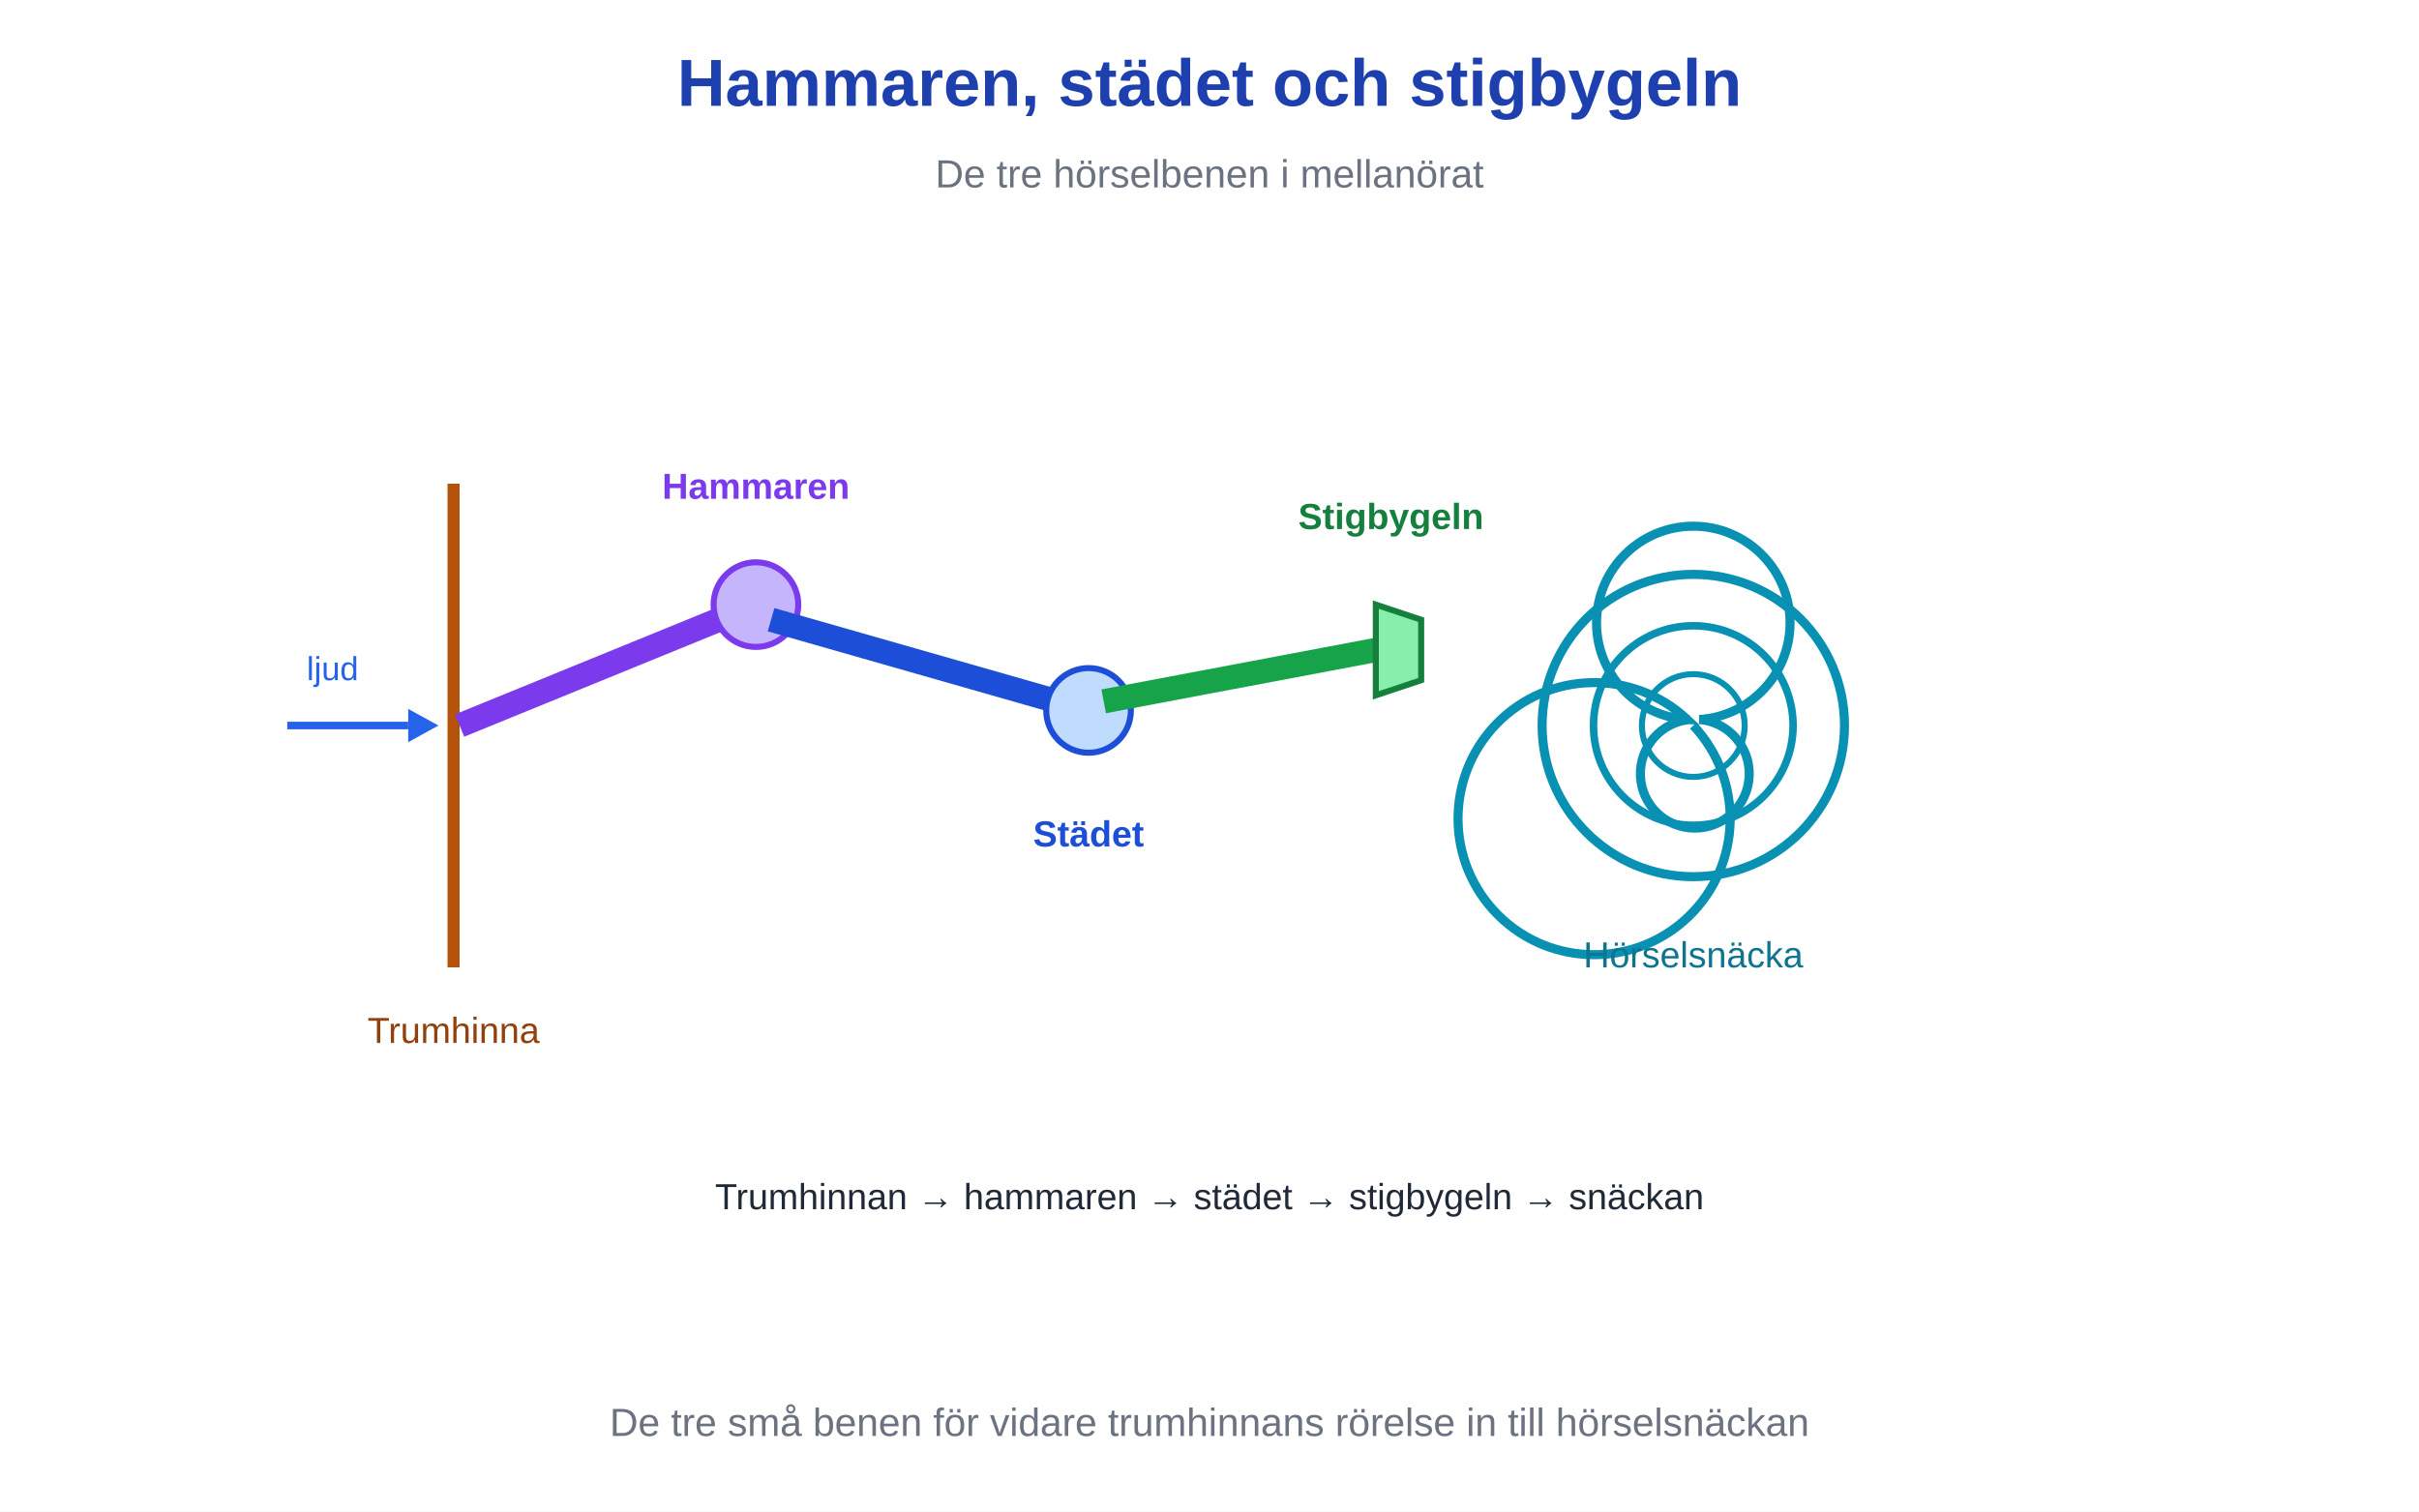
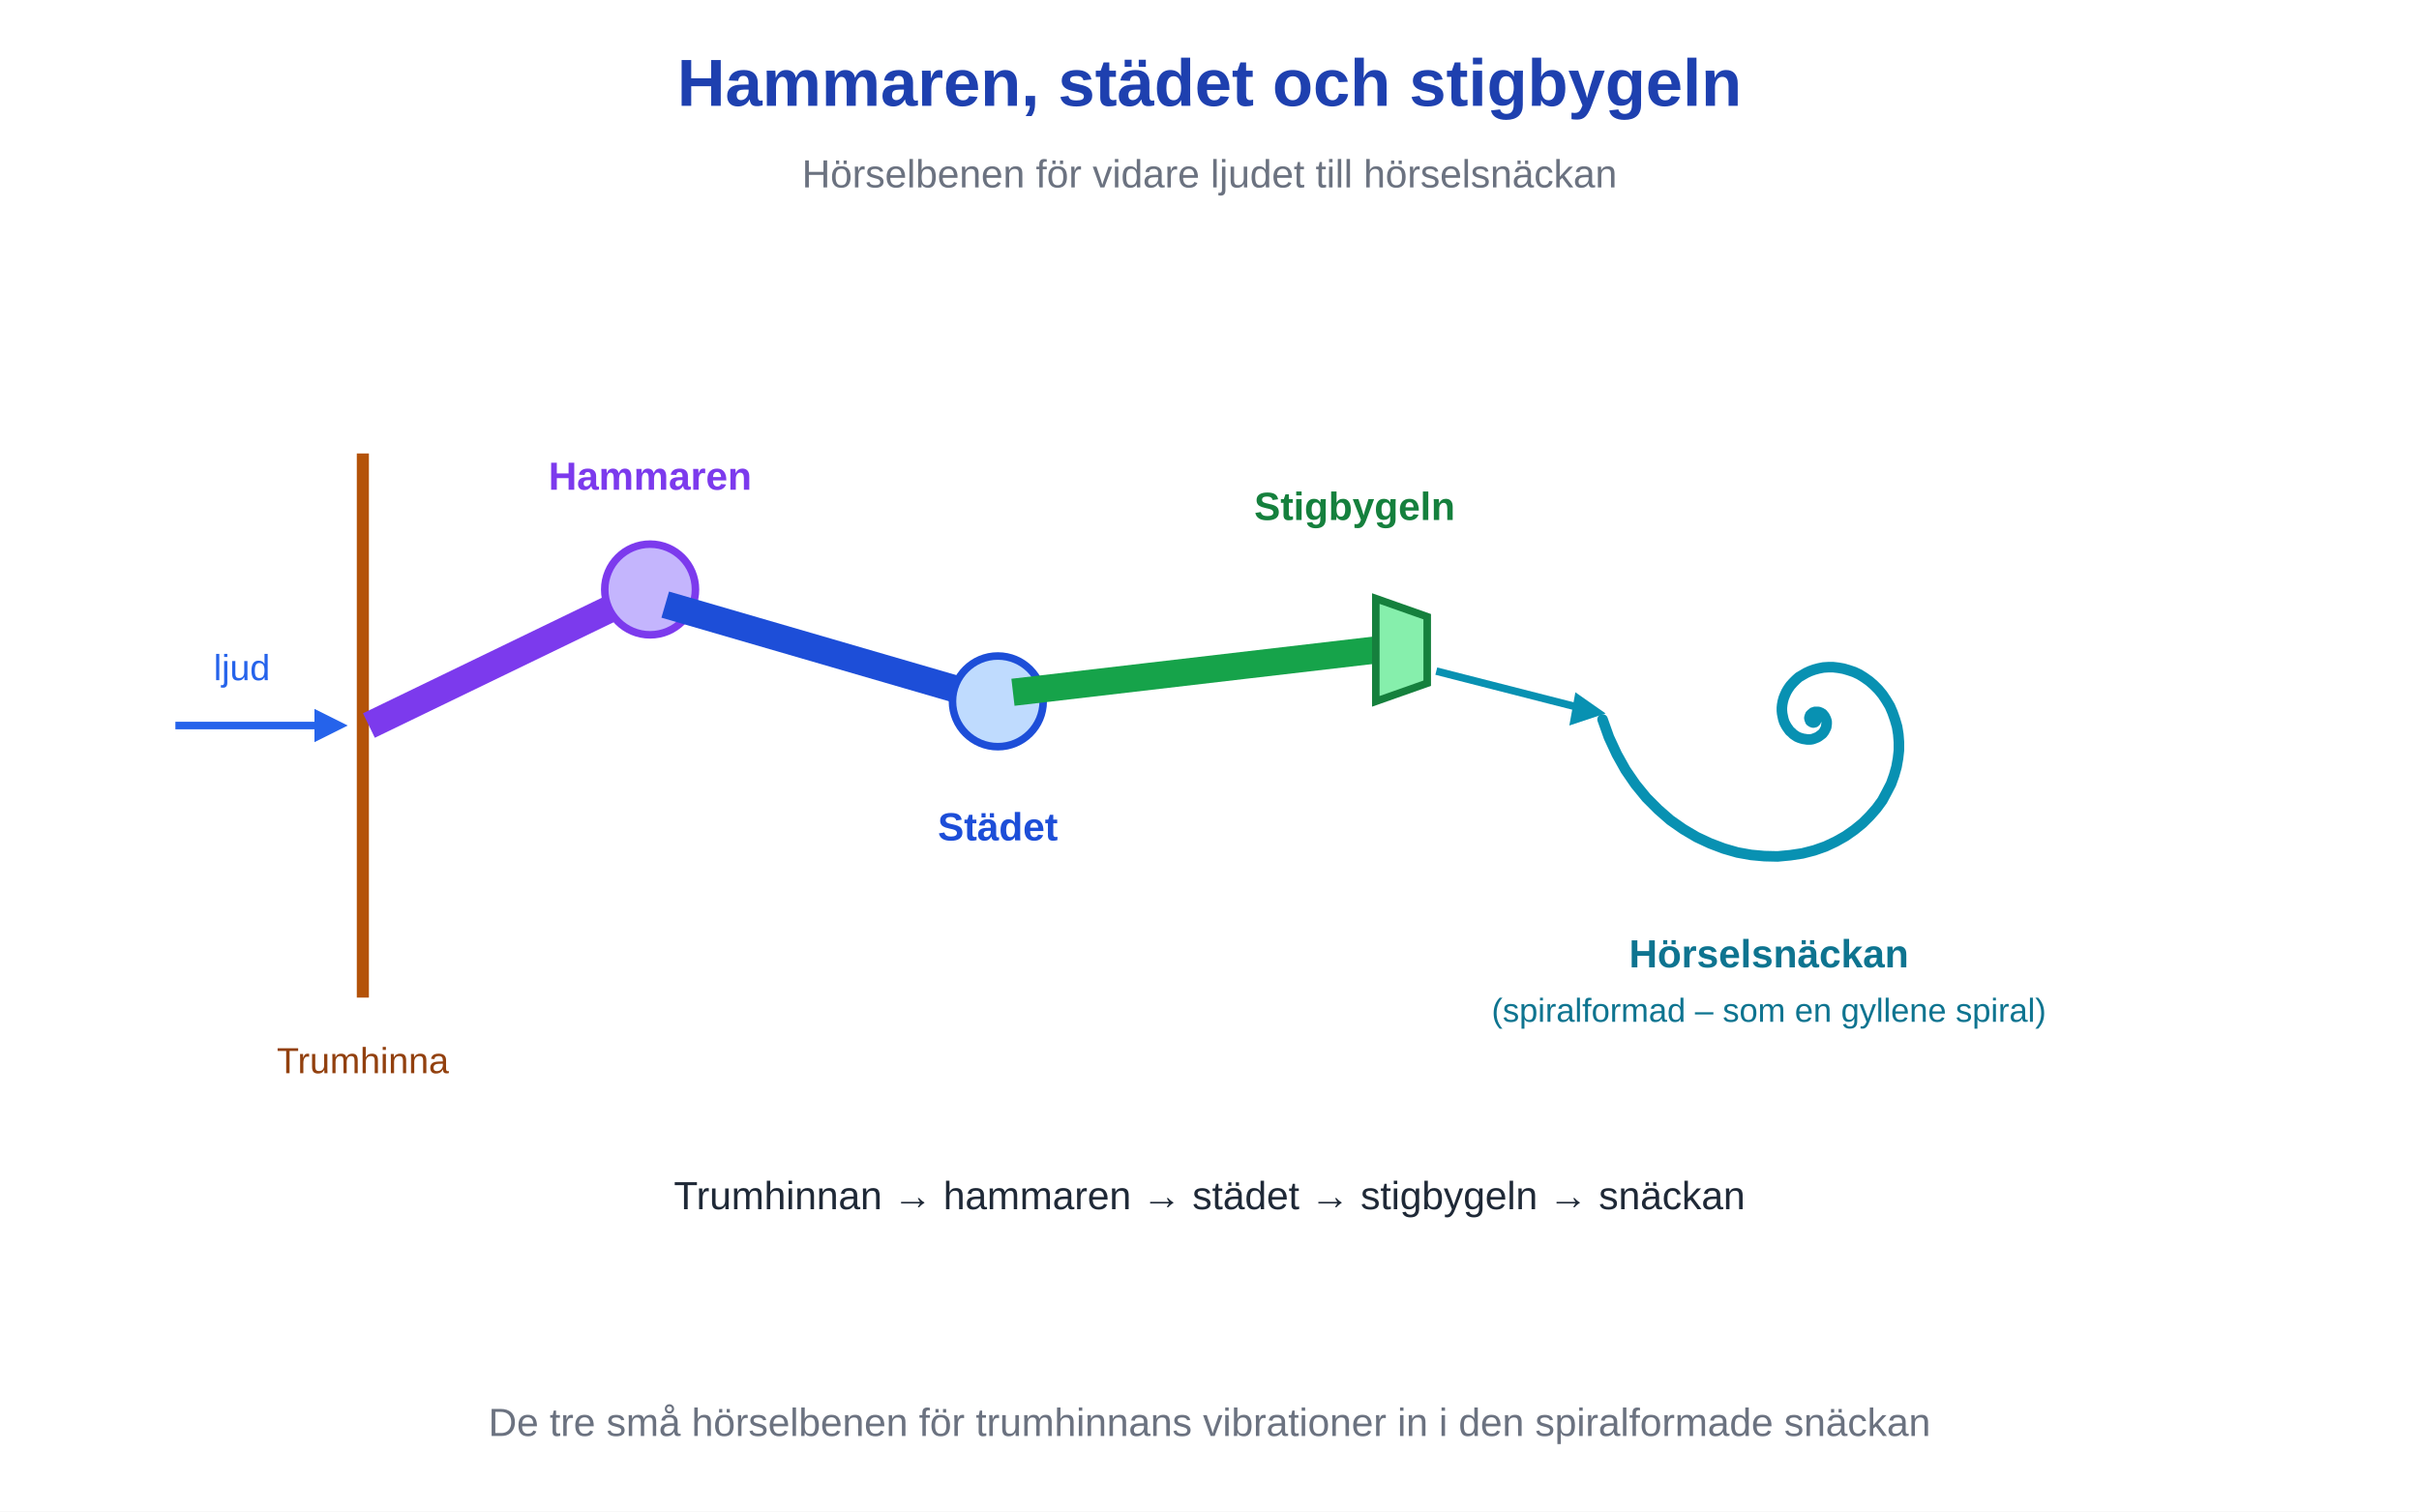
<svg xmlns="http://www.w3.org/2000/svg" viewBox="0 0 800 500" width="800" height="500">
  <rect width="800" height="500" fill="white" />
  <text x="400" y="35" font-family="Arial,sans-serif" font-size="22" fill="#1e40af" text-anchor="middle" font-weight="bold">Hammaren, städet och stigbygeln</text>
-   <text x="400" y="62" font-family="Arial,sans-serif" font-size="13" fill="#6b7280" text-anchor="middle">De tre hörselbenen i mellanörat</text>
-   <line x1="150.0" y1="160.0" x2="150.0" y2="320.0" stroke="#b45309" stroke-width="4" />
-   <text x="150" y="345" font-family="Arial,sans-serif" font-size="12" fill="#92400e" text-anchor="middle">Trumhinna</text>
-   <line x1="95.0" y1="240.0" x2="135.0" y2="240.0" stroke="#2563eb" stroke-width="2.5" />
-   <polygon points="145.0,240.0 135.0,245.5 135.0,234.5" fill="#2563eb" />
-   <text x="110" y="225" font-family="Arial,sans-serif" font-size="11" fill="#2563eb" text-anchor="middle">ljud</text>
-   <line x1="152.0" y1="240.0" x2="250.0" y2="200.0" stroke="#7c3aed" stroke-width="8" />
-   <circle cx="250.0" cy="200.0" r="14.0" fill="#c4b5fd" stroke="#7c3aed" stroke-width="2" />
-   <text x="250" y="165" font-family="Arial,sans-serif" font-size="12" fill="#7c3aed" text-anchor="middle" font-weight="bold">Hammaren</text>
-   <line x1="255.0" y1="205.0" x2="360.0" y2="235.0" stroke="#1d4ed8" stroke-width="8" />
-   <circle cx="360.0" cy="235.0" r="14.0" fill="#bfdbfe" stroke="#1d4ed8" stroke-width="2" />
-   <text x="360" y="280" font-family="Arial,sans-serif" font-size="12" fill="#1d4ed8" text-anchor="middle" font-weight="bold">Städet</text>
-   <line x1="365.0" y1="232.0" x2="455.0" y2="215.0" stroke="#16a34a" stroke-width="8" />
-   <path d="M 455 200 L 470 205 L 470 225 L 455 230 Z" fill="#86efac" stroke="#15803d" stroke-width="2" />
-   <text x="460" y="175" font-family="Arial,sans-serif" font-size="12" fill="#15803d" text-anchor="middle" font-weight="bold">Stigbygeln</text>
-   <path d="M 560 240 m 0 0 a 45 45 0 1 1 -2 -2 a 32 32 0 1 1 4 0 a 18 18 0 1 1 -3 0" fill="none" stroke="#0891b2" stroke-width="3" />
-   <circle cx="560.0" cy="240.0" r="50.0" fill="none" stroke="#0891b2" stroke-width="3" />
-   <circle cx="560.0" cy="240.0" r="33.0" fill="none" stroke="#0891b2" stroke-width="2.5" />
-   <circle cx="560.0" cy="240.0" r="17.0" fill="none" stroke="#0891b2" stroke-width="2" />
-   <text x="560" y="320" font-family="Arial,sans-serif" font-size="12" fill="#0e7490" text-anchor="middle">Hörselsnäcka</text>
-   <text x="400" y="400" font-family="Arial,sans-serif" font-size="12" fill="#1f2937" text-anchor="middle">Trumhinnan → hammaren → städet → stigbygeln → snäckan</text>
-   <text x="400" y="475" font-family="Arial,sans-serif" font-size="13" fill="#6b7280" text-anchor="middle">De tre små benen för vidare trumhinnans rörelse in till hörselsnäckan</text>
+   <text x="400" y="62" font-family="Arial,sans-serif" font-size="13" fill="#6b7280" text-anchor="middle">Hörselbenen för vidare ljudet till hörselsnäckan</text>
+   <line x1="120" y1="150" x2="120" y2="330" stroke="#b45309" stroke-width="4" />
+   <text x="120" y="355" font-family="Arial,sans-serif" font-size="12" fill="#92400e" text-anchor="middle">Trumhinna</text>
+   <line x1="58" y1="240" x2="105" y2="240" stroke="#2563eb" stroke-width="2.5" />
+   <polygon points="115,240 104,245.5 104,234.5" fill="#2563eb" />
+   <text x="80" y="225" font-family="Arial,sans-serif" font-size="12" fill="#2563eb" text-anchor="middle">ljud</text>
+   <line x1="122" y1="240" x2="215" y2="195" stroke="#7c3aed" stroke-width="9" />
+   <circle cx="215" cy="195" r="15" fill="#c4b5fd" stroke="#7c3aed" stroke-width="2.5" />
+   <text x="215" y="162" font-family="Arial,sans-serif" font-size="13" fill="#7c3aed" text-anchor="middle" font-weight="bold">Hammaren</text>
+   <line x1="220" y1="200" x2="330" y2="232" stroke="#1d4ed8" stroke-width="9" />
+   <circle cx="330" cy="232" r="15" fill="#bfdbfe" stroke="#1d4ed8" stroke-width="2.5" />
+   <text x="330" y="278" font-family="Arial,sans-serif" font-size="13" fill="#1d4ed8" text-anchor="middle" font-weight="bold">Städet</text>
+   <line x1="335" y1="229" x2="455" y2="215" stroke="#16a34a" stroke-width="9" />
+   <path d="M 455 198 L 472 204 L 472 226 L 455 232 Z" fill="#86efac" stroke="#15803d" stroke-width="2.5" />
+   <text x="448" y="172" font-family="Arial,sans-serif" font-size="13" fill="#15803d" text-anchor="middle" font-weight="bold">Stigbygeln</text>
+   <line x1="475" y1="222" x2="522" y2="234" stroke="#0891b2" stroke-width="2.5" />
+   <polygon points="531,236 519,240 521,229" fill="#0891b2" />
+   <path d="M 530.0 238.0 L 532.1 243.9 L 534.7 249.5 L 537.6 254.7 L 540.9 259.5 L 544.5 263.9 L 548.4 267.8 L 552.4 271.3 L 556.7 274.3 L 561.1 276.9 L 565.6 279.0 L 570.1 280.7 L 574.6 282.0 L 579.1 282.8 L 583.5 283.2 L 587.9 283.3 L 592.1 282.9 L 596.1 282.3 L 600.0 281.3 L 603.7 280.0 L 607.1 278.4 L 610.3 276.6 L 613.3 274.5 L 616.0 272.3 L 618.4 269.9 L 620.6 267.4 L 622.5 264.8 L 624.0 262.0 L 625.4 259.3 L 626.4 256.5 L 627.2 253.7 L 627.7 250.9 L 628.0 248.2 L 628.0 245.5 L 627.8 242.9 L 627.4 240.4 L 626.7 238.0 L 625.9 235.7 L 625.0 233.6 L 623.8 231.6 L 622.6 229.8 L 621.2 228.1 L 619.7 226.6 L 618.2 225.3 L 616.5 224.1 L 614.9 223.1 L 613.2 222.3 L 611.4 221.7 L 609.7 221.2 L 608.0 220.9 L 606.3 220.7 L 604.6 220.7 L 603.0 220.8 L 601.5 221.1 L 600.0 221.5 L 598.6 222.0 L 597.3 222.6 L 596.1 223.3 L 594.9 224.0 L 593.9 224.9 L 593.0 225.8 L 592.1 226.8 L 591.4 227.8 L 590.8 228.8 L 590.3 229.9 L 589.9 230.9 L 589.6 232.0 L 589.4 233.1 L 589.3 234.1 L 589.3 235.1 L 589.4 236.1 L 589.6 237.1 L 589.8 238.0 L 590.1 238.9 L 590.5 239.7 L 590.9 240.4 L 591.4 241.1 L 591.9 241.8 L 592.5 242.3 L 593.1 242.9 L 593.7 243.3 L 594.3 243.7 L 595.0 244.0 L 595.6 244.2 L 596.3 244.4 L 597.0 244.5 L 597.6 244.6 L 598.2 244.6 L 598.8 244.6 L 599.4 244.5 L 600.0 244.3 L 600.5 244.1 L 601.0 243.9 L 601.5 243.6 L 601.9 243.3 L 602.3 243.0 L 602.7 242.7 L 603.0 242.3 L 603.3 241.9 L 603.5 241.5 L 603.7 241.1 L 603.9 240.7 L 604.0 240.3 L 604.0 239.9 L 604.1 239.5 L 604.1 239.1 L 604.1 238.7 L 604.0 238.3 L 603.9 238.0 L 603.8 237.7 L 603.6 237.4 L 603.5 237.1 L 603.3 236.8 L 603.1 236.6 L 602.9 236.3 L 602.7 236.1 L 602.4 236.0 L 602.2 235.8 L 601.9 235.7 L 601.7 235.6 L 601.4 235.5 L 601.2 235.5 L 600.9 235.5 L 600.7 235.5 L 600.4 235.5 L 600.2 235.5 L 600.0 235.6 L 599.8 235.7 L 599.6 235.7 L 599.4 235.9 L 599.3 236.0 L 599.1 236.1 L 599.0 236.2 L 598.9 236.4 L 598.7 236.5 L 598.7 236.7 L 598.6 236.8 L 598.5 237.0 L 598.5 237.1 L 598.5 237.3 L 598.4 237.4 L 598.4 237.6 L 598.5 237.7 L 598.5 237.9 L 598.5 238.0 L 598.6 238.1 L 598.6 238.2 L 598.7 238.4 L 598.7 238.5 L 598.8 238.6 L 598.9 238.6 L 599.0 238.7 L 599.1 238.8 L 599.2 238.8 L 599.3 238.9 L 599.4 238.9 L 599.5 238.9 L 599.6 239.0 L 599.6 239.0 L 599.7 239.0 L 599.8 239.0 L 599.9 238.9 L 600.0 238.9 L 600.1 238.9 L 600.2 238.9 L 600.2 238.8 L 600.3 238.8 L 600.3 238.7 L 600.4 238.7 L 600.4 238.6 L 600.5 238.6 L 600.5 238.5 L 600.5 238.5 L 600.6 238.4 L 600.6 238.3 L 600.6 238.3 L 600.6 238.2 L 600.6 238.2 L 600.6 238.1 L 600.6 238.1 L 600.6 238.0" fill="none" stroke="#0891b2" stroke-width="3.5" stroke-linecap="round" stroke-linejoin="round" />
+   <text x="585" y="320" font-family="Arial,sans-serif" font-size="13" fill="#0e7490" text-anchor="middle" font-weight="bold">Hörselsnäckan</text>
+   <text x="585" y="338" font-family="Arial,sans-serif" font-size="11" fill="#0e7490" text-anchor="middle">(spiralformad – som en gyllene spiral)</text>
+   <text x="400" y="400" font-family="Arial,sans-serif" font-size="13" fill="#1f2937" text-anchor="middle">Trumhinnan → hammaren → städet → stigbygeln → snäckan</text>
+   <text x="400" y="475" font-family="Arial,sans-serif" font-size="13" fill="#6b7280" text-anchor="middle">De tre små hörselbenen för trumhinnans vibrationer in i den spiralformade snäckan</text>
</svg>
